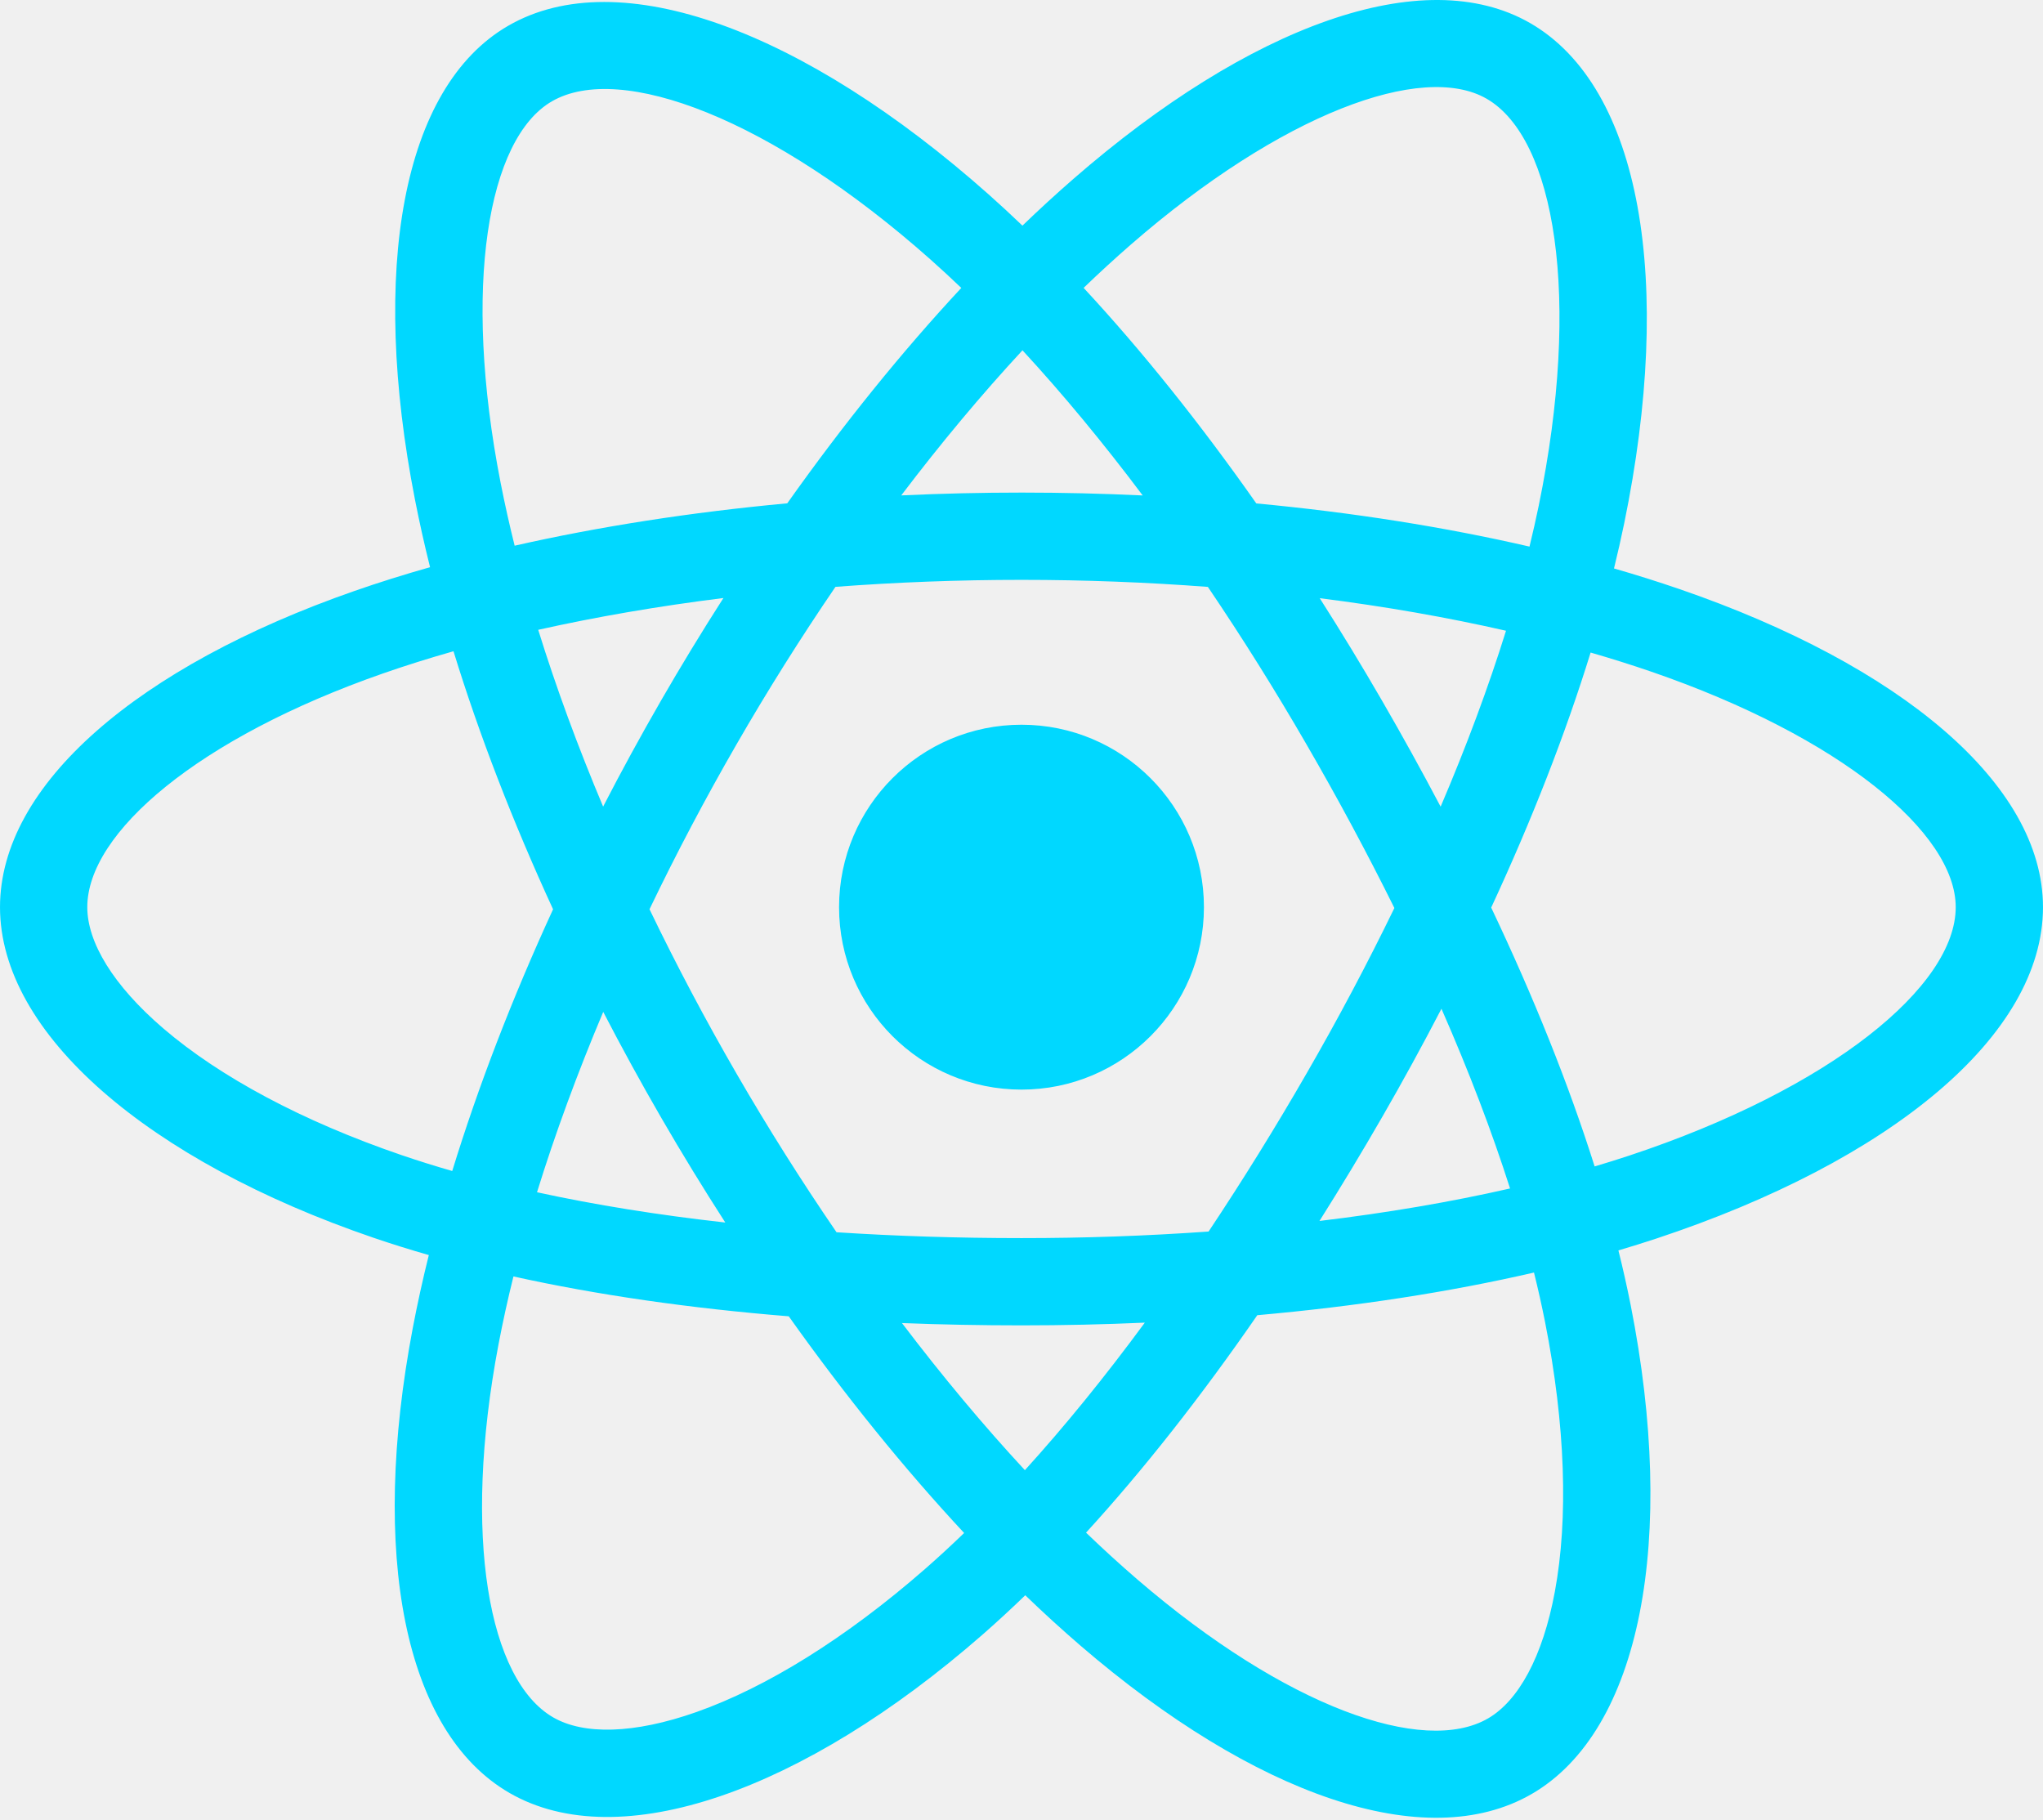
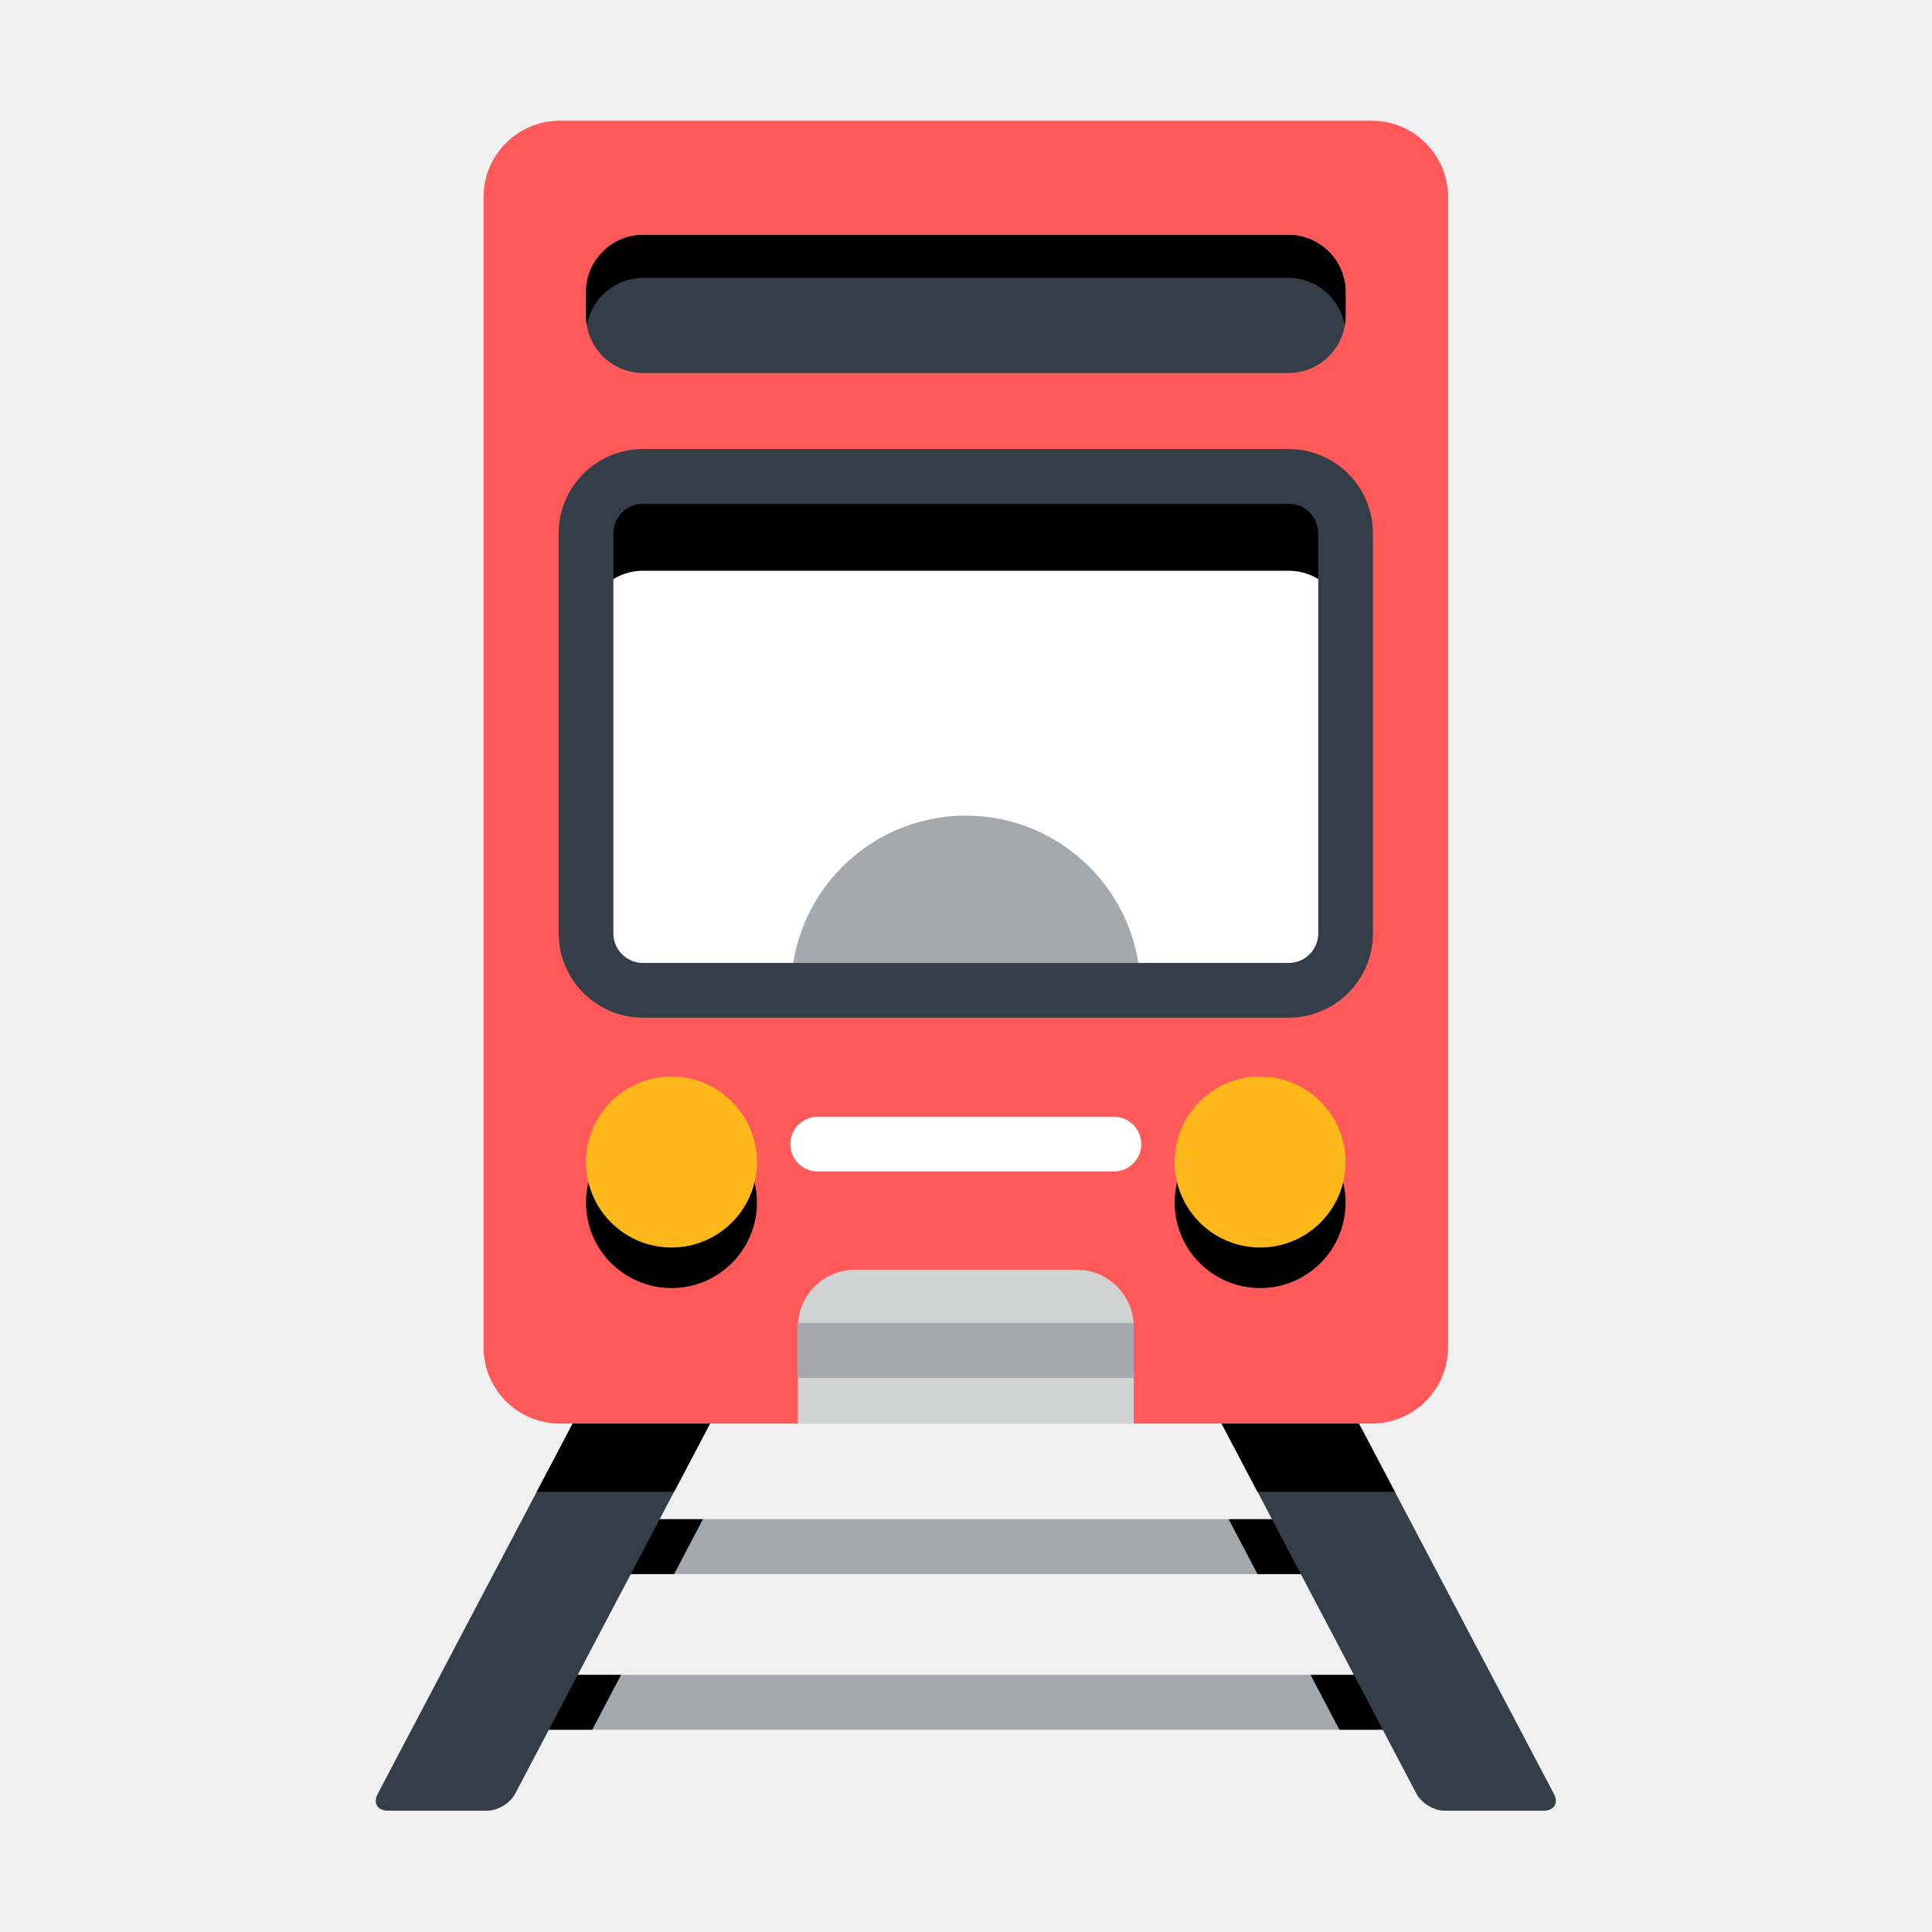
- <svg xmlns="http://www.w3.org/2000/svg" aria-hidden="true" role="img" class="iconify iconify--logos" width="35.93" height="32" preserveAspectRatio="xMidYMid meet" viewBox="0 0 256 228">
-   <path fill="#00D8FF" d="M210.483 73.824a171.49 171.49 0 0 0-8.24-2.597c.465-1.9.893-3.777 1.273-5.621c6.238-30.281 2.16-54.676-11.769-62.708c-13.355-7.7-35.196.329-57.254 19.526a171.23 171.23 0 0 0-6.375 5.848a155.866 155.866 0 0 0-4.241-3.917C100.759 3.829 77.587-4.822 63.673 3.233C50.33 10.957 46.379 33.89 51.995 62.588a170.974 170.974 0 0 0 1.892 8.48c-3.28.932-6.445 1.924-9.474 2.98C17.309 83.498 0 98.307 0 113.668c0 15.865 18.582 31.778 46.812 41.427a145.52 145.52 0 0 0 6.921 2.165a167.467 167.467 0 0 0-2.01 9.138c-5.354 28.2-1.173 50.591 12.134 58.266c13.744 7.926 36.812-.22 59.273-19.855a145.567 145.567 0 0 0 5.342-4.923a168.064 168.064 0 0 0 6.92 6.314c21.758 18.722 43.246 26.282 56.54 18.586c13.731-7.949 18.194-32.003 12.4-61.268a145.016 145.016 0 0 0-1.535-6.842c1.62-.48 3.21-.974 4.76-1.488c29.348-9.723 48.443-25.443 48.443-41.52c0-15.417-17.868-30.326-45.517-39.844Zm-6.365 70.984c-1.4.463-2.836.91-4.3 1.345c-3.24-10.257-7.612-21.163-12.963-32.432c5.106-11 9.31-21.767 12.459-31.957c2.619.758 5.16 1.557 7.61 2.4c23.69 8.156 38.14 20.213 38.14 29.504c0 9.896-15.606 22.743-40.946 31.14Zm-10.514 20.834c2.562 12.94 2.927 24.64 1.23 33.787c-1.524 8.219-4.59 13.698-8.382 15.893c-8.067 4.67-25.32-1.4-43.927-17.412a156.726 156.726 0 0 1-6.437-5.87c7.214-7.889 14.423-17.06 21.459-27.246c12.376-1.098 24.068-2.894 34.671-5.345a134.17 134.17 0 0 1 1.386 6.193ZM87.276 214.515c-7.882 2.783-14.16 2.863-17.955.675c-8.075-4.657-11.432-22.636-6.853-46.752a156.923 156.923 0 0 1 1.869-8.499c10.486 2.32 22.093 3.988 34.498 4.994c7.084 9.967 14.501 19.128 21.976 27.15a134.668 134.668 0 0 1-4.877 4.492c-9.933 8.682-19.886 14.842-28.658 17.94ZM50.35 144.747c-12.483-4.267-22.792-9.812-29.858-15.863c-6.35-5.437-9.555-10.836-9.555-15.216c0-9.322 13.897-21.212 37.076-29.293c2.813-.98 5.757-1.905 8.812-2.773c3.204 10.42 7.406 21.315 12.477 32.332c-5.137 11.18-9.399 22.249-12.634 32.792a134.718 134.718 0 0 1-6.318-1.979Zm12.378-84.26c-4.811-24.587-1.616-43.134 6.425-47.789c8.564-4.958 27.502 2.111 47.463 19.835a144.318 144.318 0 0 1 3.841 3.545c-7.438 7.987-14.787 17.08-21.808 26.988c-12.04 1.116-23.565 2.908-34.161 5.309a160.342 160.342 0 0 1-1.76-7.887Zm110.427 27.268a347.8 347.8 0 0 0-7.785-12.803c8.168 1.033 15.994 2.404 23.343 4.08c-2.206 7.072-4.956 14.465-8.193 22.045a381.151 381.151 0 0 0-7.365-13.322Zm-45.032-43.861c5.044 5.465 10.096 11.566 15.065 18.186a322.04 322.04 0 0 0-30.257-.006c4.974-6.559 10.069-12.652 15.192-18.18ZM82.802 87.83a323.167 323.167 0 0 0-7.227 13.238c-3.184-7.553-5.909-14.98-8.134-22.152c7.304-1.634 15.093-2.97 23.209-3.984a321.524 321.524 0 0 0-7.848 12.897Zm8.081 65.352c-8.385-.936-16.291-2.203-23.593-3.793c2.26-7.3 5.045-14.885 8.298-22.6a321.187 321.187 0 0 0 7.257 13.246c2.594 4.48 5.28 8.868 8.038 13.147Zm37.542 31.03c-5.184-5.592-10.354-11.779-15.403-18.433c4.902.192 9.899.29 14.978.29c5.218 0 10.376-.117 15.453-.343c-4.985 6.774-10.018 12.97-15.028 18.486Zm52.198-57.817c3.422 7.8 6.306 15.345 8.596 22.52c-7.422 1.694-15.436 3.058-23.88 4.071a382.417 382.417 0 0 0 7.859-13.026a347.403 347.403 0 0 0 7.425-13.565Zm-16.898 8.101a358.557 358.557 0 0 1-12.281 19.815a329.4 329.4 0 0 1-23.444.823c-7.967 0-15.716-.248-23.178-.732a310.202 310.202 0 0 1-12.513-19.846h.001a307.41 307.41 0 0 1-10.923-20.627a310.278 310.278 0 0 1 10.89-20.637l-.001.001a307.318 307.318 0 0 1 12.413-19.761c7.613-.576 15.42-.876 23.31-.876H128c7.926 0 15.743.303 23.354.883a329.357 329.357 0 0 1 12.335 19.695a358.489 358.489 0 0 1 11.036 20.54a329.472 329.472 0 0 1-11 20.722Zm22.56-122.124c8.572 4.944 11.906 24.881 6.52 51.026c-.344 1.668-.73 3.367-1.15 5.09c-10.622-2.452-22.155-4.275-34.23-5.408c-7.034-10.017-14.323-19.124-21.64-27.008a160.789 160.789 0 0 1 5.888-5.4c18.9-16.447 36.564-22.941 44.612-18.3ZM128 90.808c12.625 0 22.86 10.235 22.86 22.86s-10.235 22.86-22.86 22.86s-22.86-10.235-22.86-22.86s10.235-22.86 22.86-22.86Z" />
+ <svg xmlns="http://www.w3.org/2000/svg" width="800px" height="800px" viewBox="0 0 1024 1024" class="icon" version="1.1">
+   <path d="M316.3 805.2h391.2v29.1H316.3z" fill="#A4A9AD" />
+   <path d="M316.3 805.2v29.1h41l15.3-29.1zM707.5 805.2v29.1h-41l-15.3-29.1z" fill="" />
+   <path d="M249.7 887.7h524.4v29.1H249.7z" fill="#A4A9AD" />
+   <path d="M256.4 887.7l-6.7 12.8v16.3h64.2l15.3-29.1zM767.4 887.7l6.7 12.8v16.3h-64.2l-15.3-29.1z" fill="" />
+   <path d="M205.6 959.7c-5.5 0-8-4-5.4-8.9l141.6-269c2.6-4.9 8.7-6.8 13.6-4.2l39.2 20.6c4.9 2.6 6.8 8.7 4.2 13.6L273 950.8c-2.6 4.9-9.2 8.9-14.8 8.9h-52.6z" fill="#333E48" />
+   <path d="M346.5 672.9l-62 117.8h72.8l46.2-87.8z" fill="" />
+   <path d="M818.2 959.7c5.5 0 8-4 5.4-8.9L682 681.8c-2.6-4.9-8.7-6.8-13.6-4.2l-39.2 20.6c-4.9 2.6-6.8 8.7-4.2 13.6l125.8 239c2.6 4.9 9.2 8.9 14.8 8.9h52.6z" fill="#333E48" />
+   <path d="M677.3 672.9l62 117.8h-72.8l-46.2-87.8z" fill="" />
+   <path d="M767.5 104.3c0-22.1-18.1-40.3-40.3-40.3H296.6c-22.1 0-40.3 18.1-40.3 40.3v609.9c0 22.1 18.1 40.3 40.3 40.3h430.6c22.1 0 40.3-18.1 40.3-40.3V104.3z" fill="#FF5959" />
+   <path d="M355.9 637.4m-45.3 0a45.3 45.3 0 1 0 90.6 0 45.3 45.3 0 1 0-90.6 0Z" fill="" />
+   <path d="M667.9 637.4m-45.3 0a45.3 45.3 0 1 0 90.6 0 45.3 45.3 0 1 0-90.6 0Z" fill="" />
+   <path d="M713.2 282.6c0-16.6-13.6-30.2-30.2-30.2H340.8c-16.6 0-30.2 13.6-30.2 30.2v212c0 16.6 13.6 30.2 30.2 30.2H683c16.6 0 30.2-13.6 30.2-30.2v-212z" fill="#FFFFFF" />
+   <path d="M604.5 524.9c0-51.1-41.5-92.6-92.6-92.6-51.1 0-92.6 41.5-92.6 92.6h185.2z" fill="#A4A9AD" />
+   <path d="M683 252.4H340.8c-16.6 0-30.2 13.6-30.2 30.2v50.1c0-16.6 13.6-30.2 30.2-30.2H683c16.6 0 30.2 13.6 30.2 30.2v-50.1c0-16.6-13.6-30.2-30.2-30.2z" fill="" />
+   <path d="M340.8 267c-8.6 0-15.7 7-15.7 15.7v212c0 8.6 7 15.7 15.7 15.7H683c8.6 0 15.7-7 15.7-15.7v-212c0-8.6-7-15.7-15.7-15.7H340.8zM683 539.4H340.8c-24.7 0-44.7-20.1-44.7-44.7v-212c0-24.7 20.1-44.7 44.7-44.7H683c24.7 0 44.7 20.1 44.7 44.7v212c0 24.6-20 44.7-44.7 44.7zM713.2 154.7c0-16.6-13.6-30.2-30.2-30.2H340.8c-16.6 0-30.2 13.6-30.2 30.2v12.8c0 16.6 13.6 30.2 30.2 30.2H683c16.6 0 30.2-13.6 30.2-30.2v-12.8z" fill="#333E48" />
+   <path d="M683 124.5H340.8c-16.6 0-30.2 13.6-30.2 30.2v12.8c0 1.7 0.2 3.4 0.5 5 2.4-14.2 14.8-25.2 29.7-25.2H683c14.9 0 27.3 10.9 29.7 25.2 0.3-1.6 0.5-3.3 0.5-5v-12.8c0-16.6-13.6-30.2-30.2-30.2z" fill="" />
+   <path d="M355.9 615.9m-45.3 0a45.3 45.3 0 1 0 90.6 0 45.3 45.3 0 1 0-90.6 0Z" fill="#FFB819" />
+   <path d="M667.9 615.9m-45.3 0a45.3 45.3 0 1 0 90.6 0 45.3 45.3 0 1 0-90.6 0Z" fill="#FFB819" />
+   <path d="M600.9 754.5v-51.3c0-16.6-13.6-30.2-30.2-30.2H453.1c-16.6 0-30.2 13.6-30.2 30.2v51.3h178z" fill="#D1D3D3" />
+   <path d="M422.9 701.2h177.9v29.1H422.9z" fill="#A4A9AD" />
+   <path d="M590.4 620.9h-157c-8 0-14.5-6.5-14.5-14.5s6.5-14.5 14.5-14.5h157c8 0 14.5 6.5 14.5 14.5s-6.5 14.5-14.5 14.5z" fill="#FFFFFF" />
</svg>
